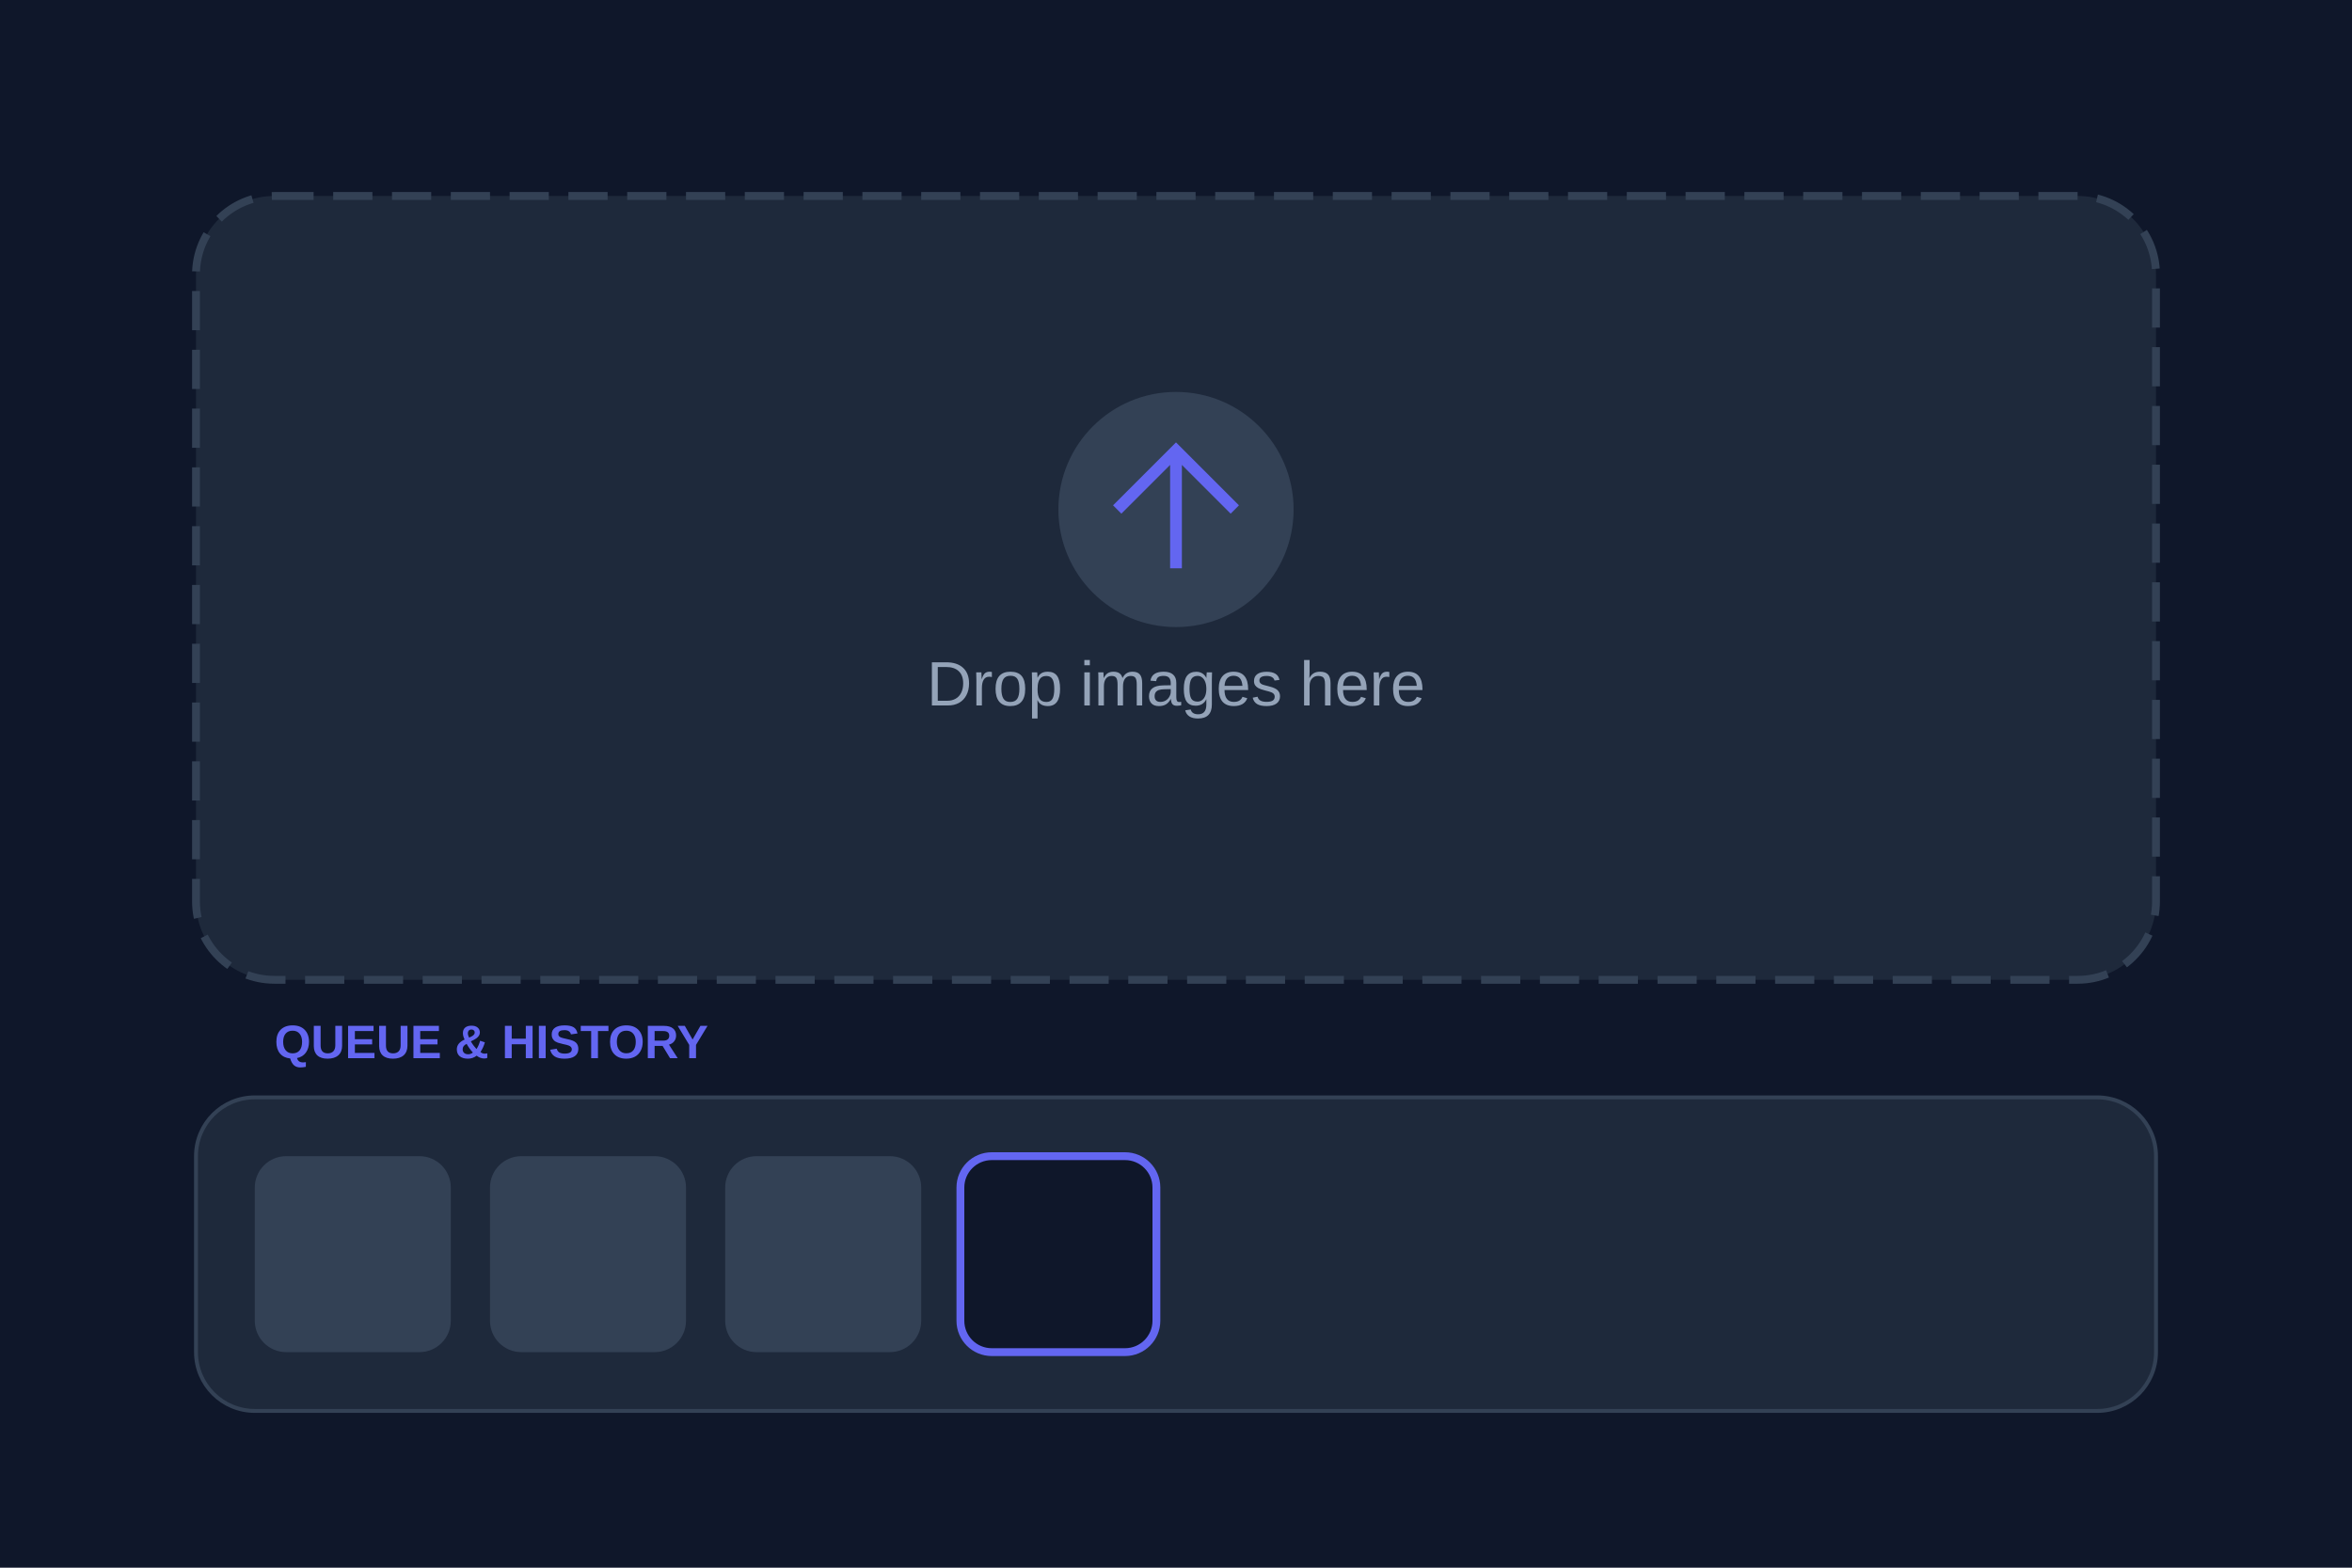
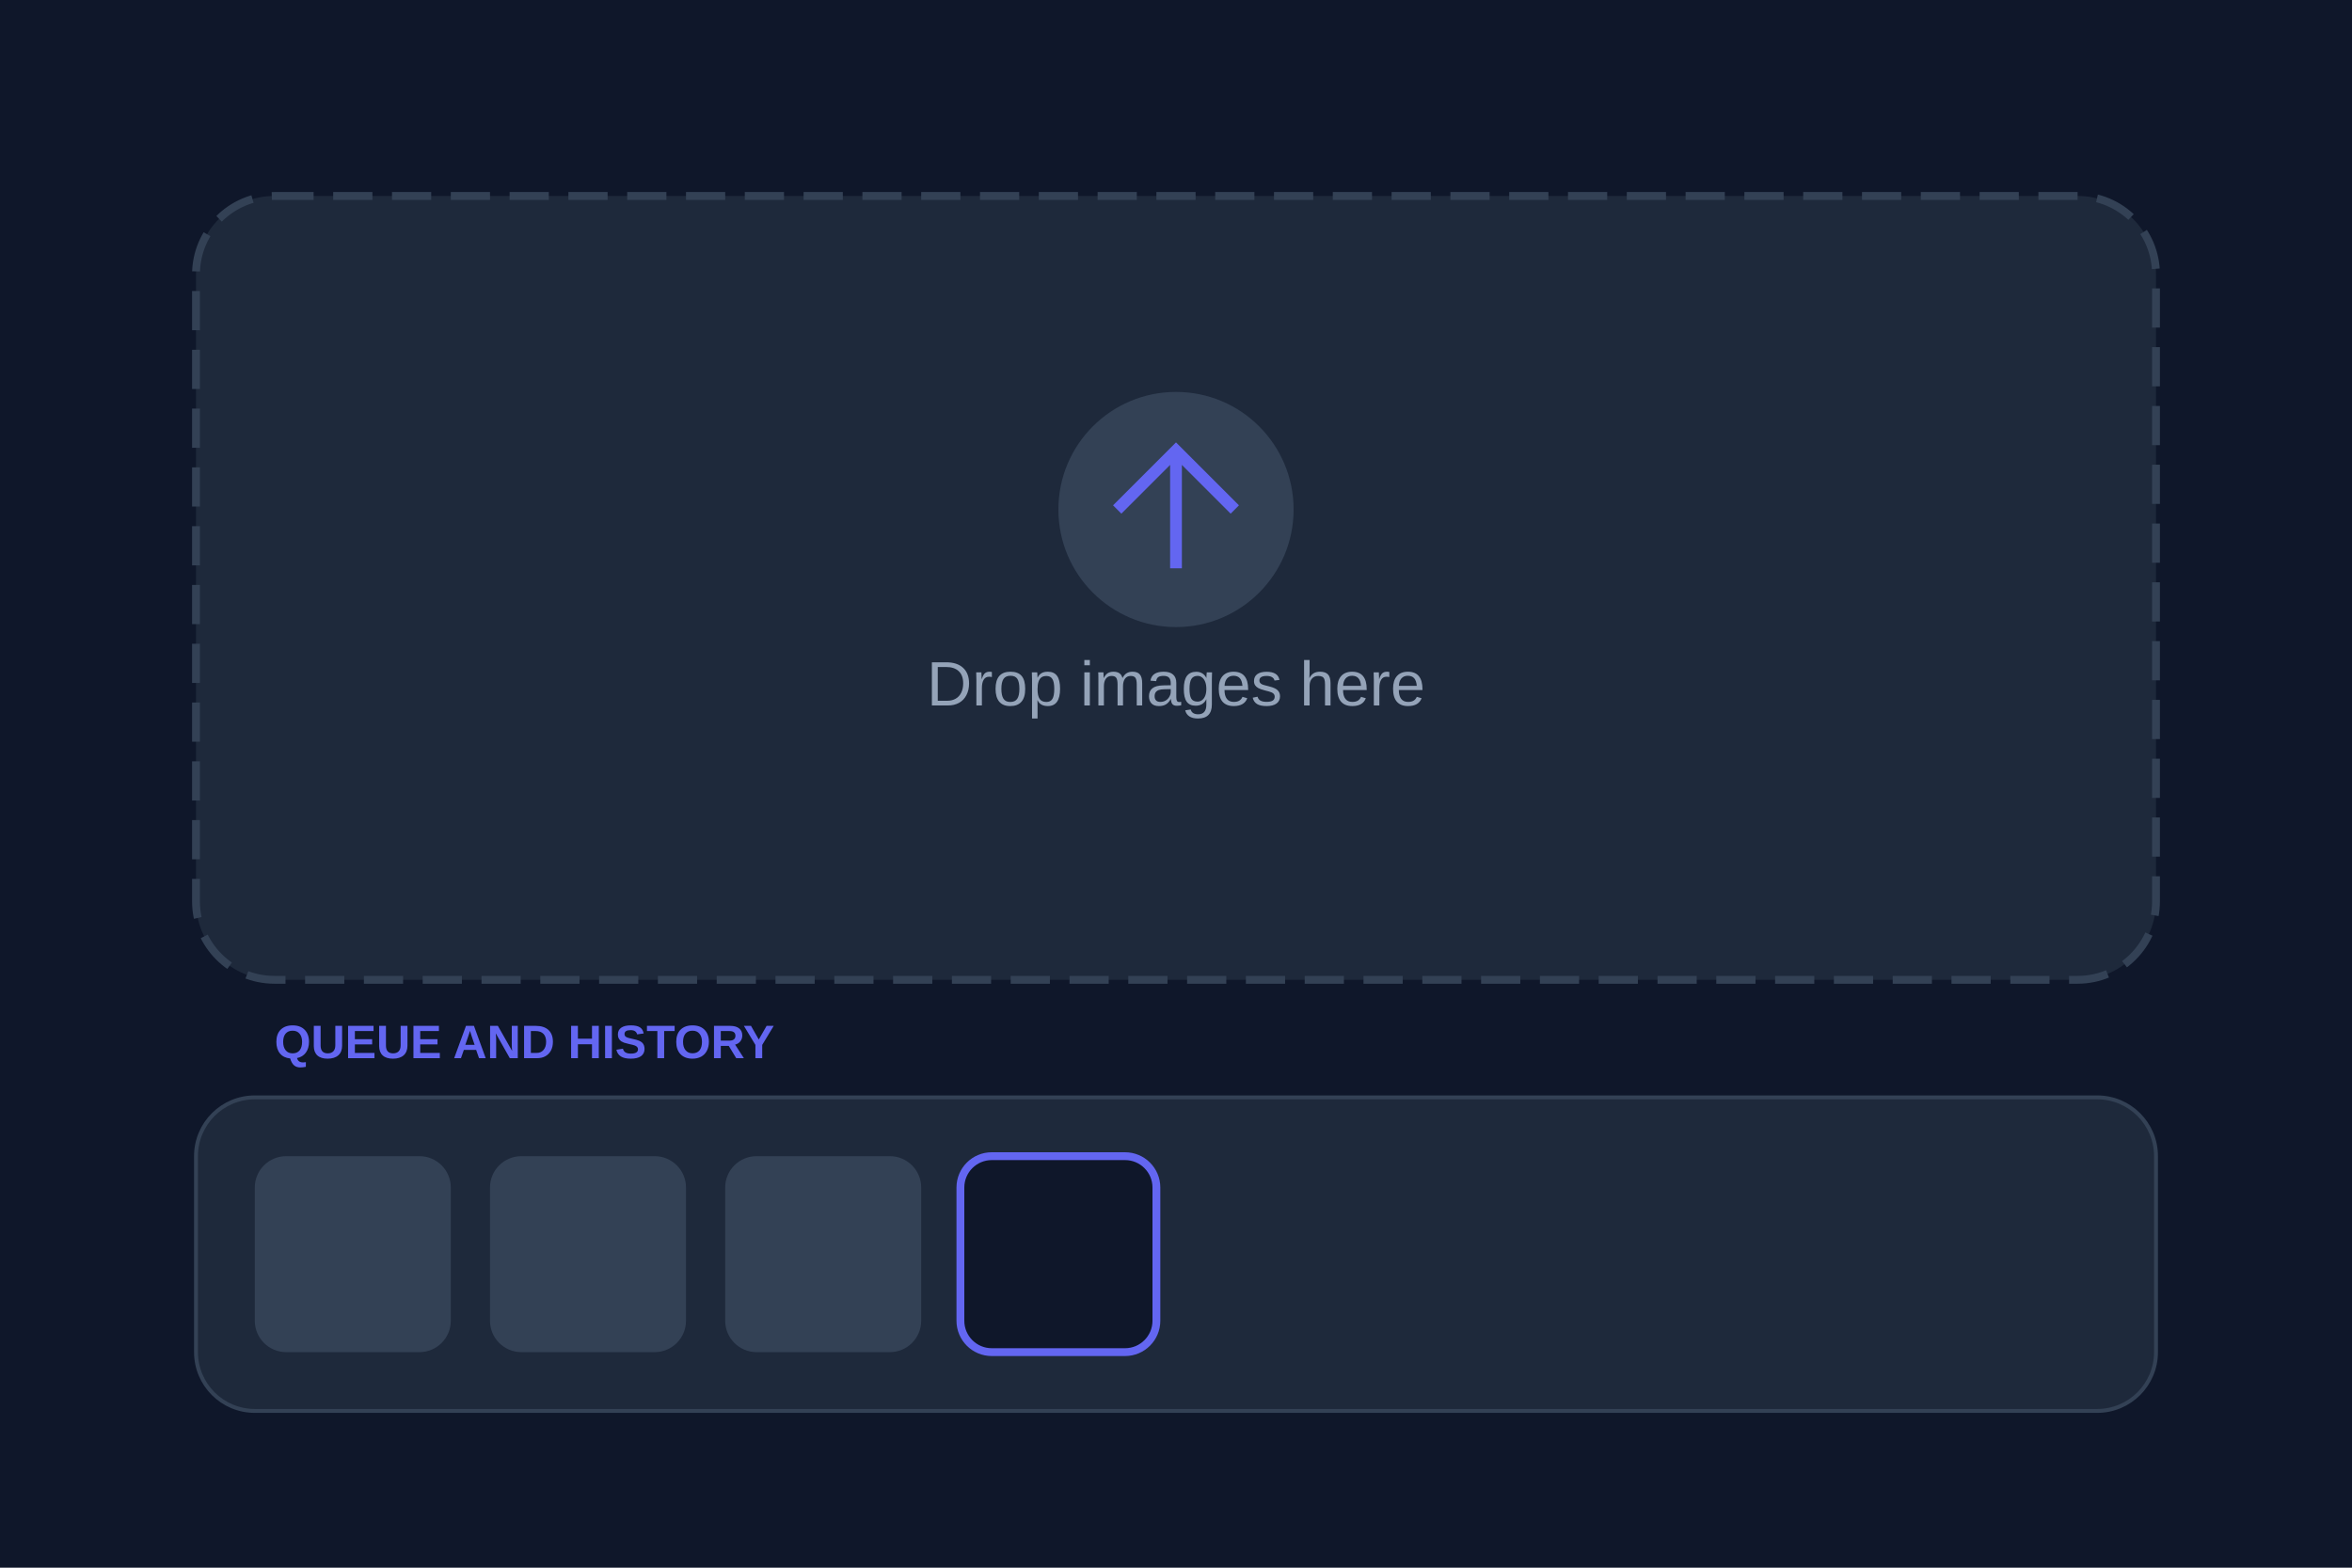
<svg xmlns="http://www.w3.org/2000/svg" width="600" height="400" viewBox="0 0 600 400">
  <rect width="600" height="400" fill="#0f172a" />
  <rect x="50" y="50" width="500" height="200" rx="20" fill="#1e293b" stroke="#334155" stroke-width="2" stroke-dasharray="10,5" />
  <circle cx="300" cy="130" r="30" fill="#334155" />
  <path d="M285 130 L300 115 L315 130 M300 115 L300 145" stroke="#6366f1" stroke-width="3" fill="none" />
-   <text x="300" y="180" font-family="Arial, sans-serif" font-size="16" fill="#94a3b8" text-anchor="middle">Drop images here</text>
+   <text x="300" y="180" font-family="Arial, Helvetica, sans-serif" font-size="16" fill="#94a3b8" text-anchor="middle">Drop images here</text>
  <rect x="50" y="280" width="500" height="80" rx="15" fill="#1e293b" stroke="#334155" />
-   <text x="70" y="270" font-family="Arial, sans-serif" font-size="12" fill="#6366f1" font-weight="bold">QUEUE &amp; HISTORY</text>
+   <text x="70" y="270" font-family="Arial, Helvetica, sans-serif" font-size="12" fill="#6366f1" font-weight="bold">QUEUE AND HISTORY</text>
  <rect x="65" y="295" width="50" height="50" rx="8" fill="#334155" />
  <rect x="125" y="295" width="50" height="50" rx="8" fill="#334155" />
  <rect x="185" y="295" width="50" height="50" rx="8" fill="#334155" />
  <rect x="245" y="295" width="50" height="50" rx="8" fill="#0f172a" stroke="#6366f1" stroke-width="2" />
</svg>
